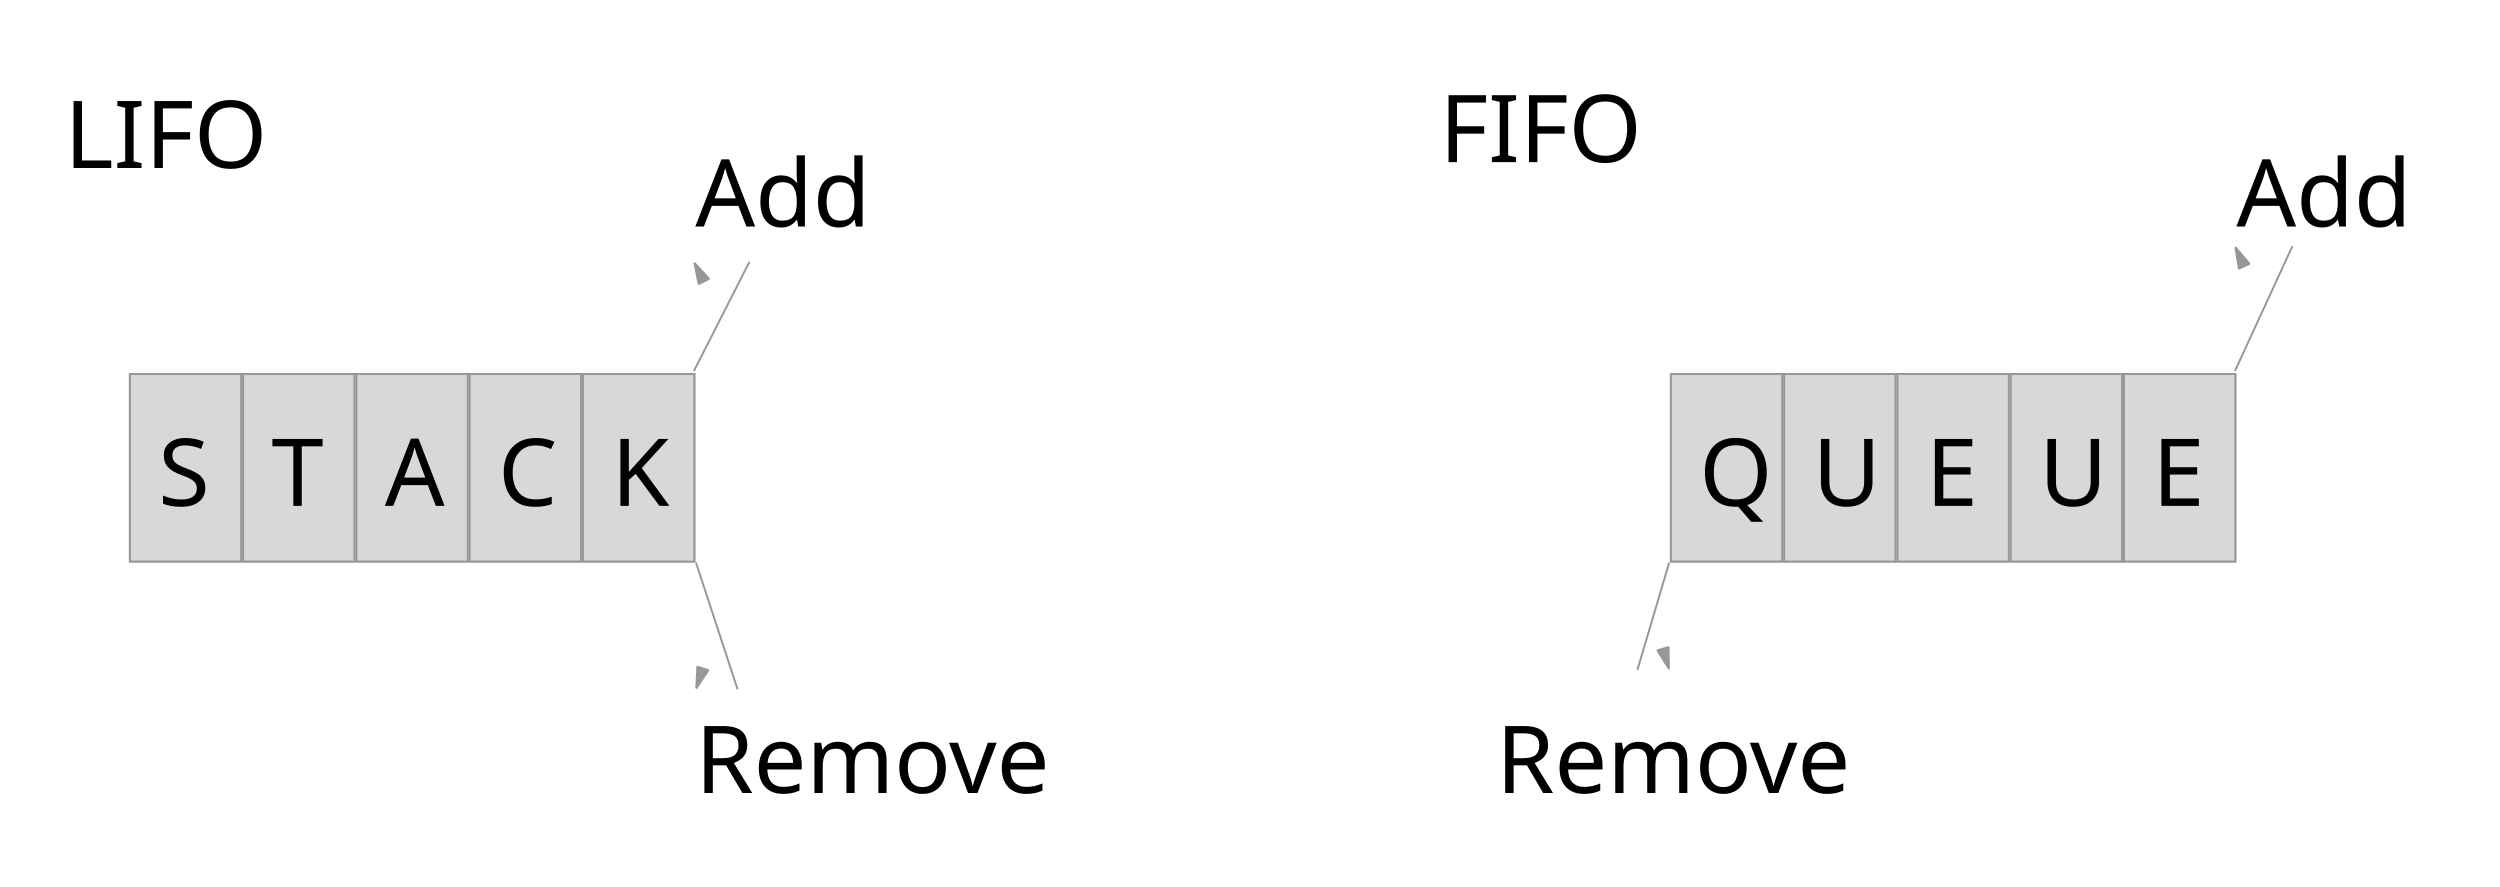
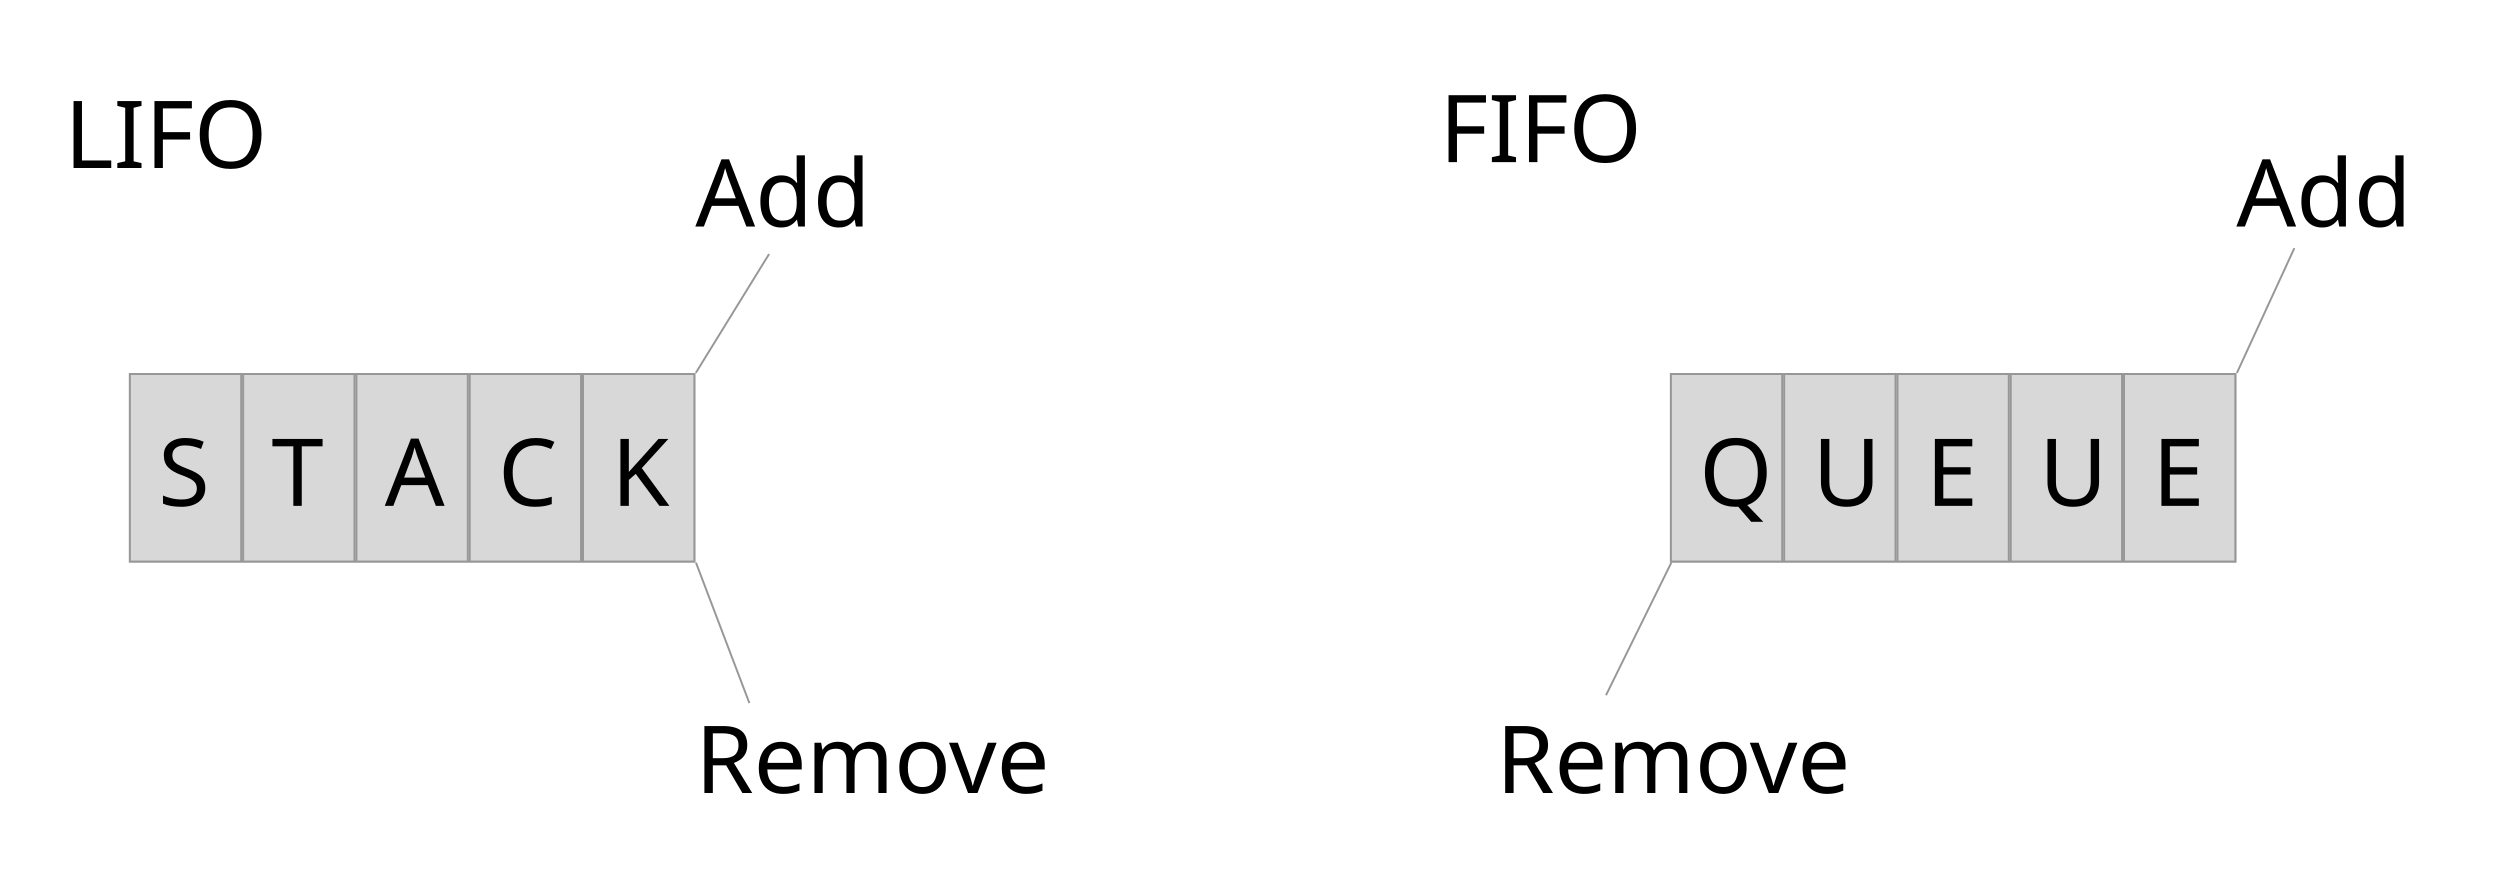
<svg xmlns="http://www.w3.org/2000/svg" width="1280px" height="454px" viewBox="0 0 1280 454" version="1.1">
  <defs />
-   <g id="Artboard" stroke="none" stroke-width="1" fill="none" fill-rule="evenodd">
+   <g id="stacks_queues" stroke="none" stroke-width="1" fill="none" fill-rule="evenodd">
    <g id="LIFO" transform="translate(33, 40)">
      <rect id="Rectangle" stroke="#979797" fill="#D8D8D8" x="33.5" y="151.5" width="289" height="96" />
-       <path d="M344.5,248.5 L323.5,312.5" id="Line" stroke="#979797" fill="#979797" stroke-linecap="square" stroke-linejoin="bevel" transform="translate(334, 280.5) scale(1, -1) translate(-334, -280.5) " />
-       <path id="Line-decoration-1" d="M323.5,312.5 L329.718,303.174 L324.017,301.303 L323.5,312.5 Z" stroke="#979797" fill="#979797" stroke-linecap="square" stroke-linejoin="bevel" />
      <text id="Remove" font-family="SFMono-Regular, SF Mono" font-size="48" font-weight="normal" fill="#000000">
        <tspan x="323" y="366">Remove</tspan>
      </text>
      <text id="Add" font-family="SFMono-Regular, SF Mono" font-size="48" font-weight="normal" fill="#000000">
        <tspan x="323" y="76">Add</tspan>
      </text>
      <rect id="Rectangle-2-Copy" stroke="#979797" fill="#D8D8D8" x="33.5" y="151.5" width="57" height="96" />
      <rect id="Rectangle-2-Copy-2" stroke="#979797" fill="#D8D8D8" x="91.5" y="151.5" width="57" height="96" />
      <rect id="Rectangle-2-Copy-3" stroke="#979797" fill="#D8D8D8" x="149.5" y="151.5" width="57" height="96" />
      <rect id="Rectangle-2-Copy-4" stroke="#979797" fill="#D8D8D8" x="207.5" y="151.5" width="57" height="96" />
      <rect id="Rectangle-2-Copy-5" stroke="#979797" fill="#D8D8D8" x="265.5" y="151.5" width="57" height="96" />
      <text id="S" font-family="SFMono-Regular, SF Mono" font-size="48" font-weight="normal" fill="#000000">
        <tspan x="48" y="219">S</tspan>
      </text>
      <text id="T" font-family="SFMono-Regular, SF Mono" font-size="48" font-weight="normal" fill="#000000">
        <tspan x="106" y="219">T</tspan>
      </text>
      <text id="A" font-family="SFMono-Regular, SF Mono" font-size="48" font-weight="normal" fill="#000000">
        <tspan x="164" y="219">A</tspan>
      </text>
      <text id="C" font-family="SFMono-Regular, SF Mono" font-size="48" font-weight="normal" fill="#000000">
        <tspan x="222" y="219">C</tspan>
      </text>
      <text id="K" font-family="SFMono-Regular, SF Mono" font-size="48" font-weight="normal" fill="#000000">
        <tspan x="280" y="219">K</tspan>
      </text>
      <text font-family="SFMono-Regular, SF Mono" font-size="48" font-weight="normal" fill="#000000">
        <tspan x="0" y="46">LIFO</tspan>
      </text>
-       <path d="M350.5,149.5 L322.5,94.5" id="Line-Copy-2" stroke="#979797" fill="#979797" stroke-linecap="square" stroke-linejoin="bevel" transform="translate(336.5, 122) scale(1, -1) translate(-336.5, -122) " />
-       <path id="Line-Copy-2-decoration-1" d="M322.5,94.5 L324.726,105.486 L330.073,102.764 L322.5,94.5 Z" stroke="#979797" fill="#979797" stroke-linecap="square" stroke-linejoin="bevel" />
+       <path d="M323.5,248.5 L350.5,319.5" id="Line-2" stroke="#979797" stroke-linecap="square" />
+       <path d="M323.5,150.5 L360.5,90.5" id="Line-3" stroke="#979797" stroke-linecap="square" />
    </g>
    <g id="FIFO" transform="translate(737, 37)">
      <rect id="Rectangle" stroke="#979797" fill="#D8D8D8" x="118.5" y="154.5" width="289" height="96" />
-       <path d="M101.5,251.5 L117.5,305.5" id="Line" stroke="#979797" fill="#979797" stroke-linecap="square" stroke-linejoin="bevel" transform="translate(109.5, 278.5) scale(1, -1) translate(-109.5, -278.5) " />
-       <path id="Line-decoration-1" d="M117.5,305.5 L117.308,294.293 L111.555,295.997 L117.5,305.5 Z" stroke="#979797" fill="#979797" stroke-linecap="square" stroke-linejoin="bevel" />
-       <path d="M436.5,152.5 L407.5,89.5" id="Line-Copy" stroke="#979797" fill="#979797" stroke-linecap="square" stroke-linejoin="bevel" transform="translate(422, 121) scale(1, -1) translate(-422, -121) " />
-       <path id="Line-Copy-decoration-1" d="M407.5,89.5 L409.291,100.565 L414.741,98.056 L407.5,89.5 Z" stroke="#979797" fill="#979797" stroke-linecap="square" stroke-linejoin="bevel" />
      <text id="Remove" font-family="SFMono-Regular, SF Mono" font-size="48" font-weight="normal" fill="#000000">
        <tspan x="29" y="369">Remove</tspan>
      </text>
      <text id="Add" font-family="SFMono-Regular, SF Mono" font-size="48" font-weight="normal" fill="#000000">
        <tspan x="408" y="79">Add</tspan>
      </text>
      <rect id="Rectangle-2-Copy" stroke="#979797" fill="#D8D8D8" x="118.5" y="154.5" width="57" height="96" />
      <rect id="Rectangle-2-Copy-2" stroke="#979797" fill="#D8D8D8" x="176.5" y="154.5" width="57" height="96" />
      <rect id="Rectangle-2-Copy-3" stroke="#979797" fill="#D8D8D8" x="234.5" y="154.5" width="57" height="96" />
      <rect id="Rectangle-2-Copy-4" stroke="#979797" fill="#D8D8D8" x="292.5" y="154.5" width="57" height="96" />
      <rect id="Rectangle-2-Copy-5" stroke="#979797" fill="#D8D8D8" x="350.5" y="154.5" width="57" height="96" />
      <text id="Q" font-family="SFMono-Regular, SF Mono" font-size="48" font-weight="normal" fill="#000000">
        <tspan x="133" y="222">Q</tspan>
      </text>
      <text id="U" font-family="SFMono-Regular, SF Mono" font-size="48" font-weight="normal" fill="#000000">
        <tspan x="191" y="222">U</tspan>
      </text>
      <text id="E" font-family="SFMono-Regular, SF Mono" font-size="48" font-weight="normal" fill="#000000">
        <tspan x="249" y="222">E</tspan>
      </text>
      <text id="U" font-family="SFMono-Regular, SF Mono" font-size="48" font-weight="normal" fill="#000000">
        <tspan x="307" y="222">U</tspan>
      </text>
      <text id="E" font-family="SFMono-Regular, SF Mono" font-size="48" font-weight="normal" fill="#000000">
        <tspan x="365" y="222">E</tspan>
      </text>
      <text font-family="SFMono-Regular, SF Mono" font-size="48" font-weight="normal" fill="#000000">
        <tspan x="0" y="46">FIFO</tspan>
      </text>
+       <path d="M408.5,153.5 L437.5,90.5" id="Line" stroke="#979797" stroke-linecap="square" />
+       <path d="M118.5,251.5 L85.5,318.5" id="Line-4" stroke="#979797" stroke-linecap="square" />
    </g>
  </g>
</svg>
